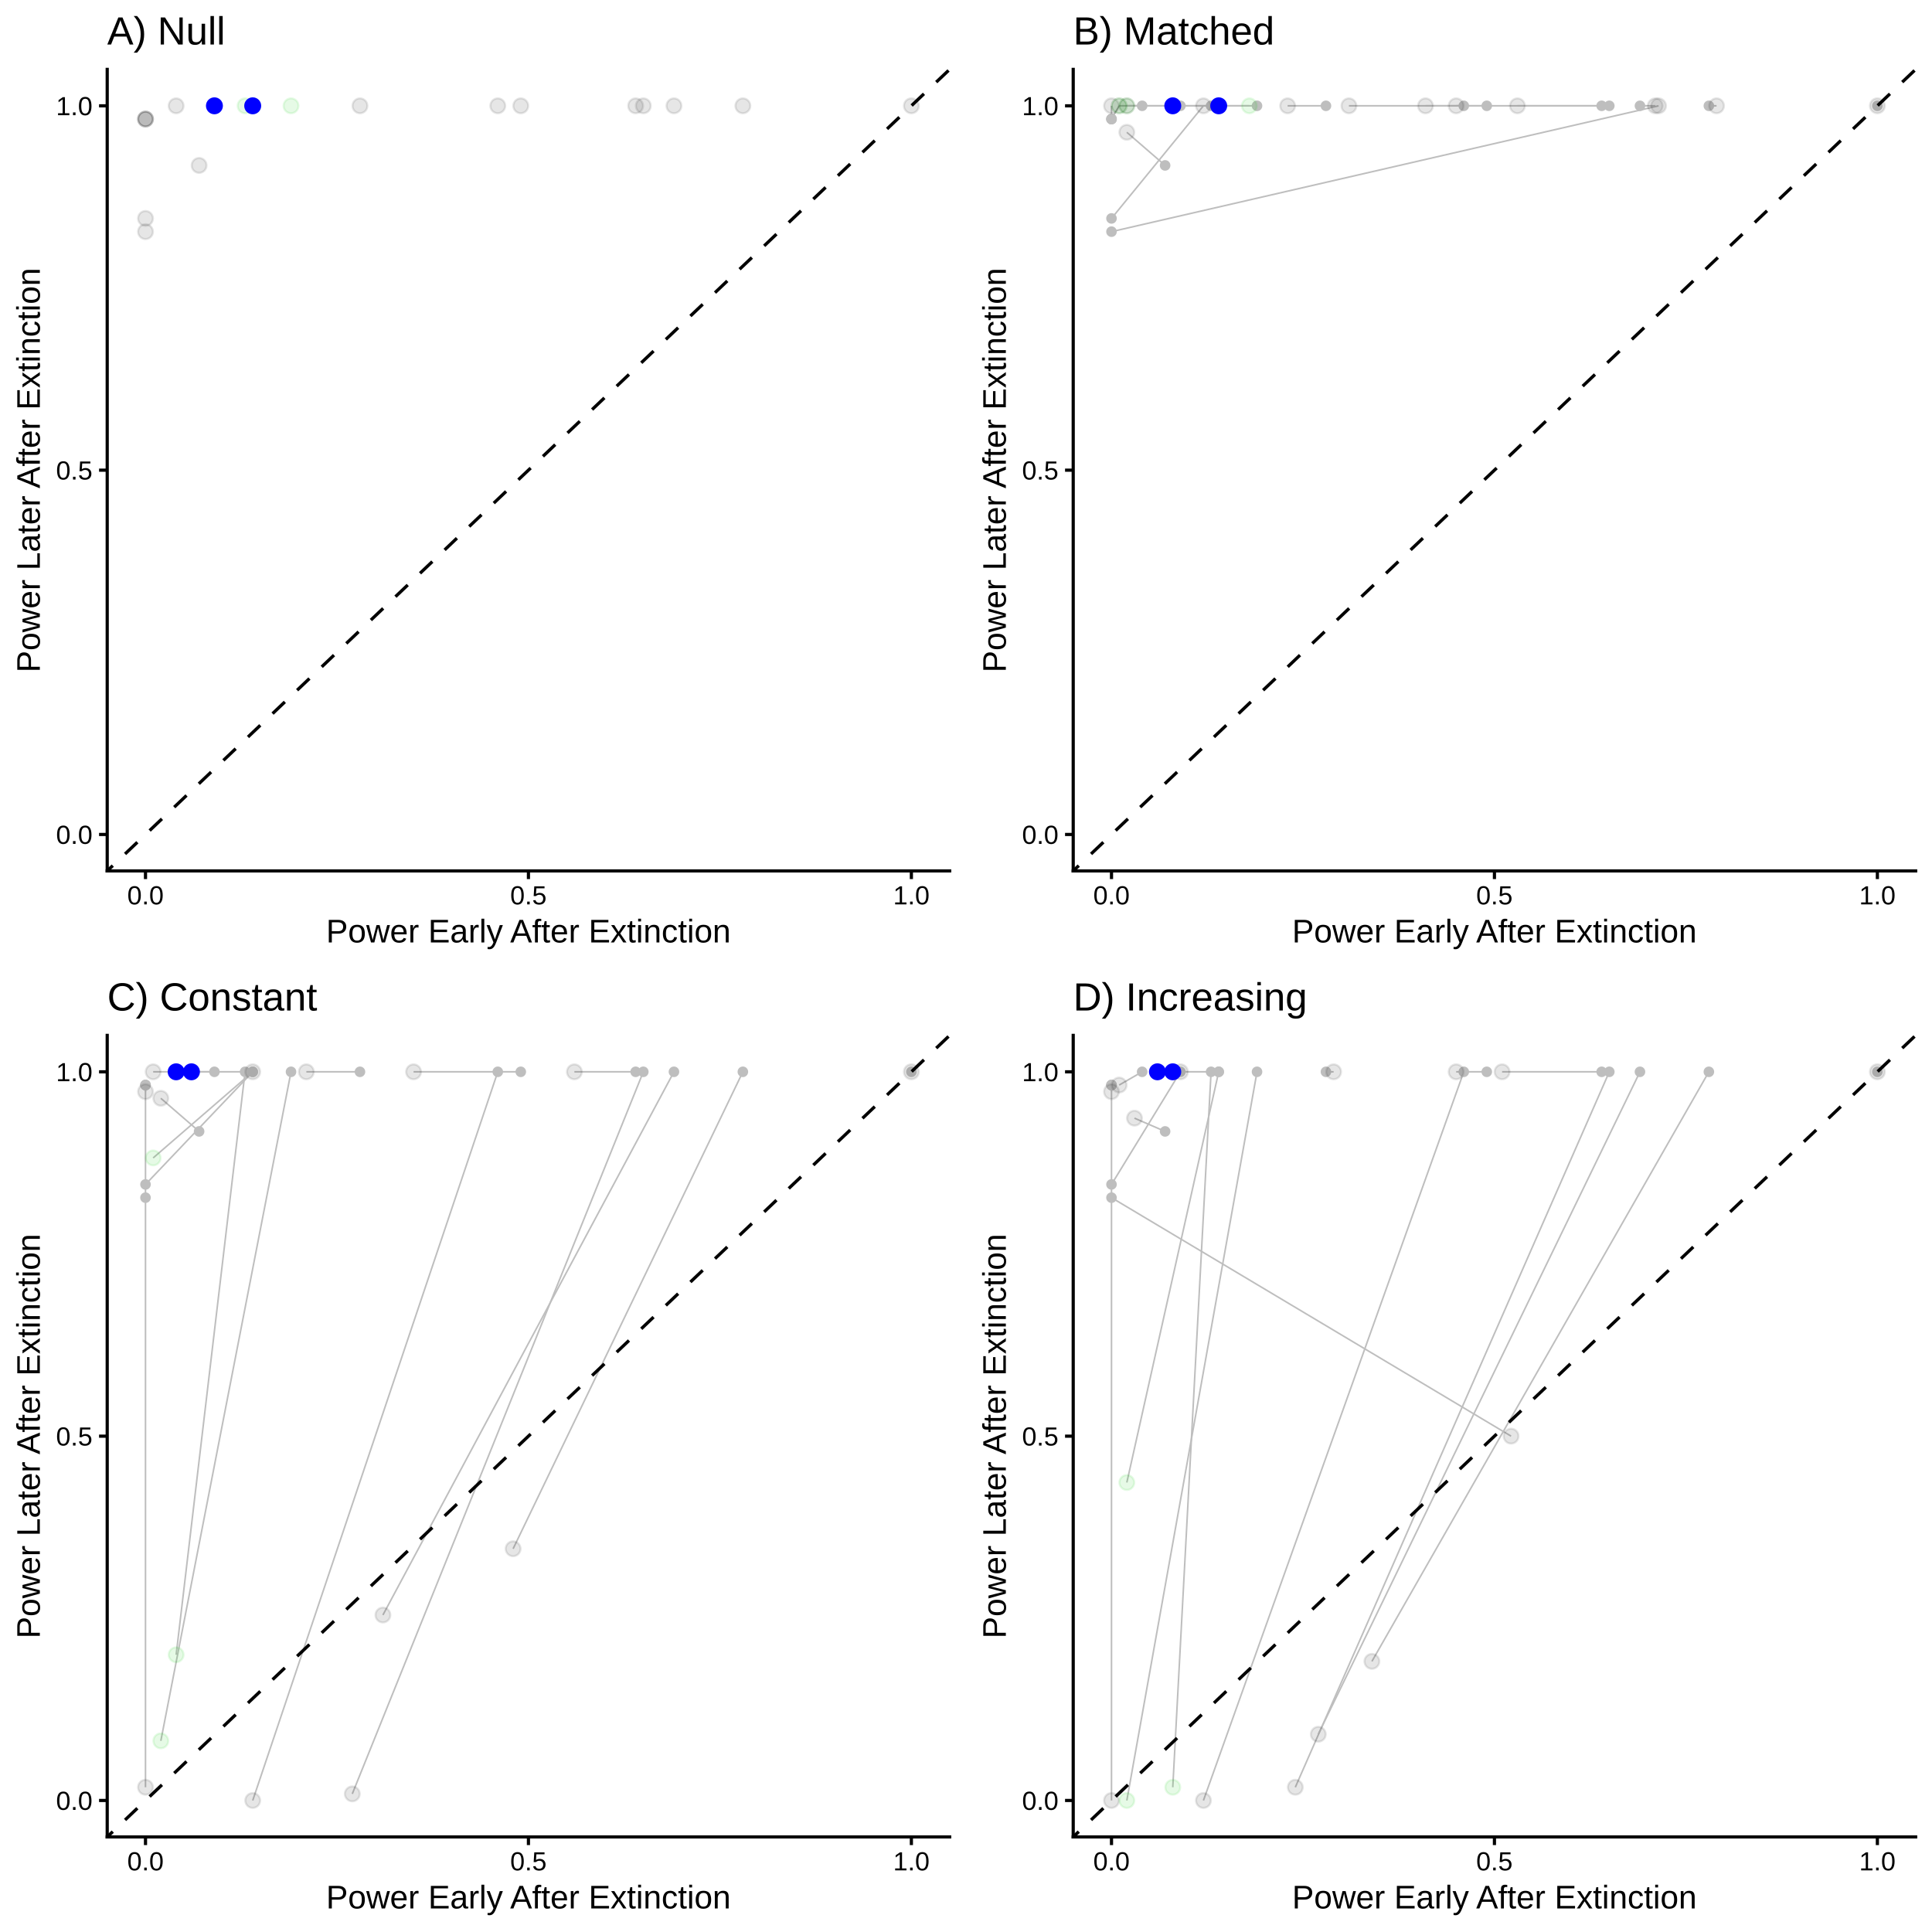
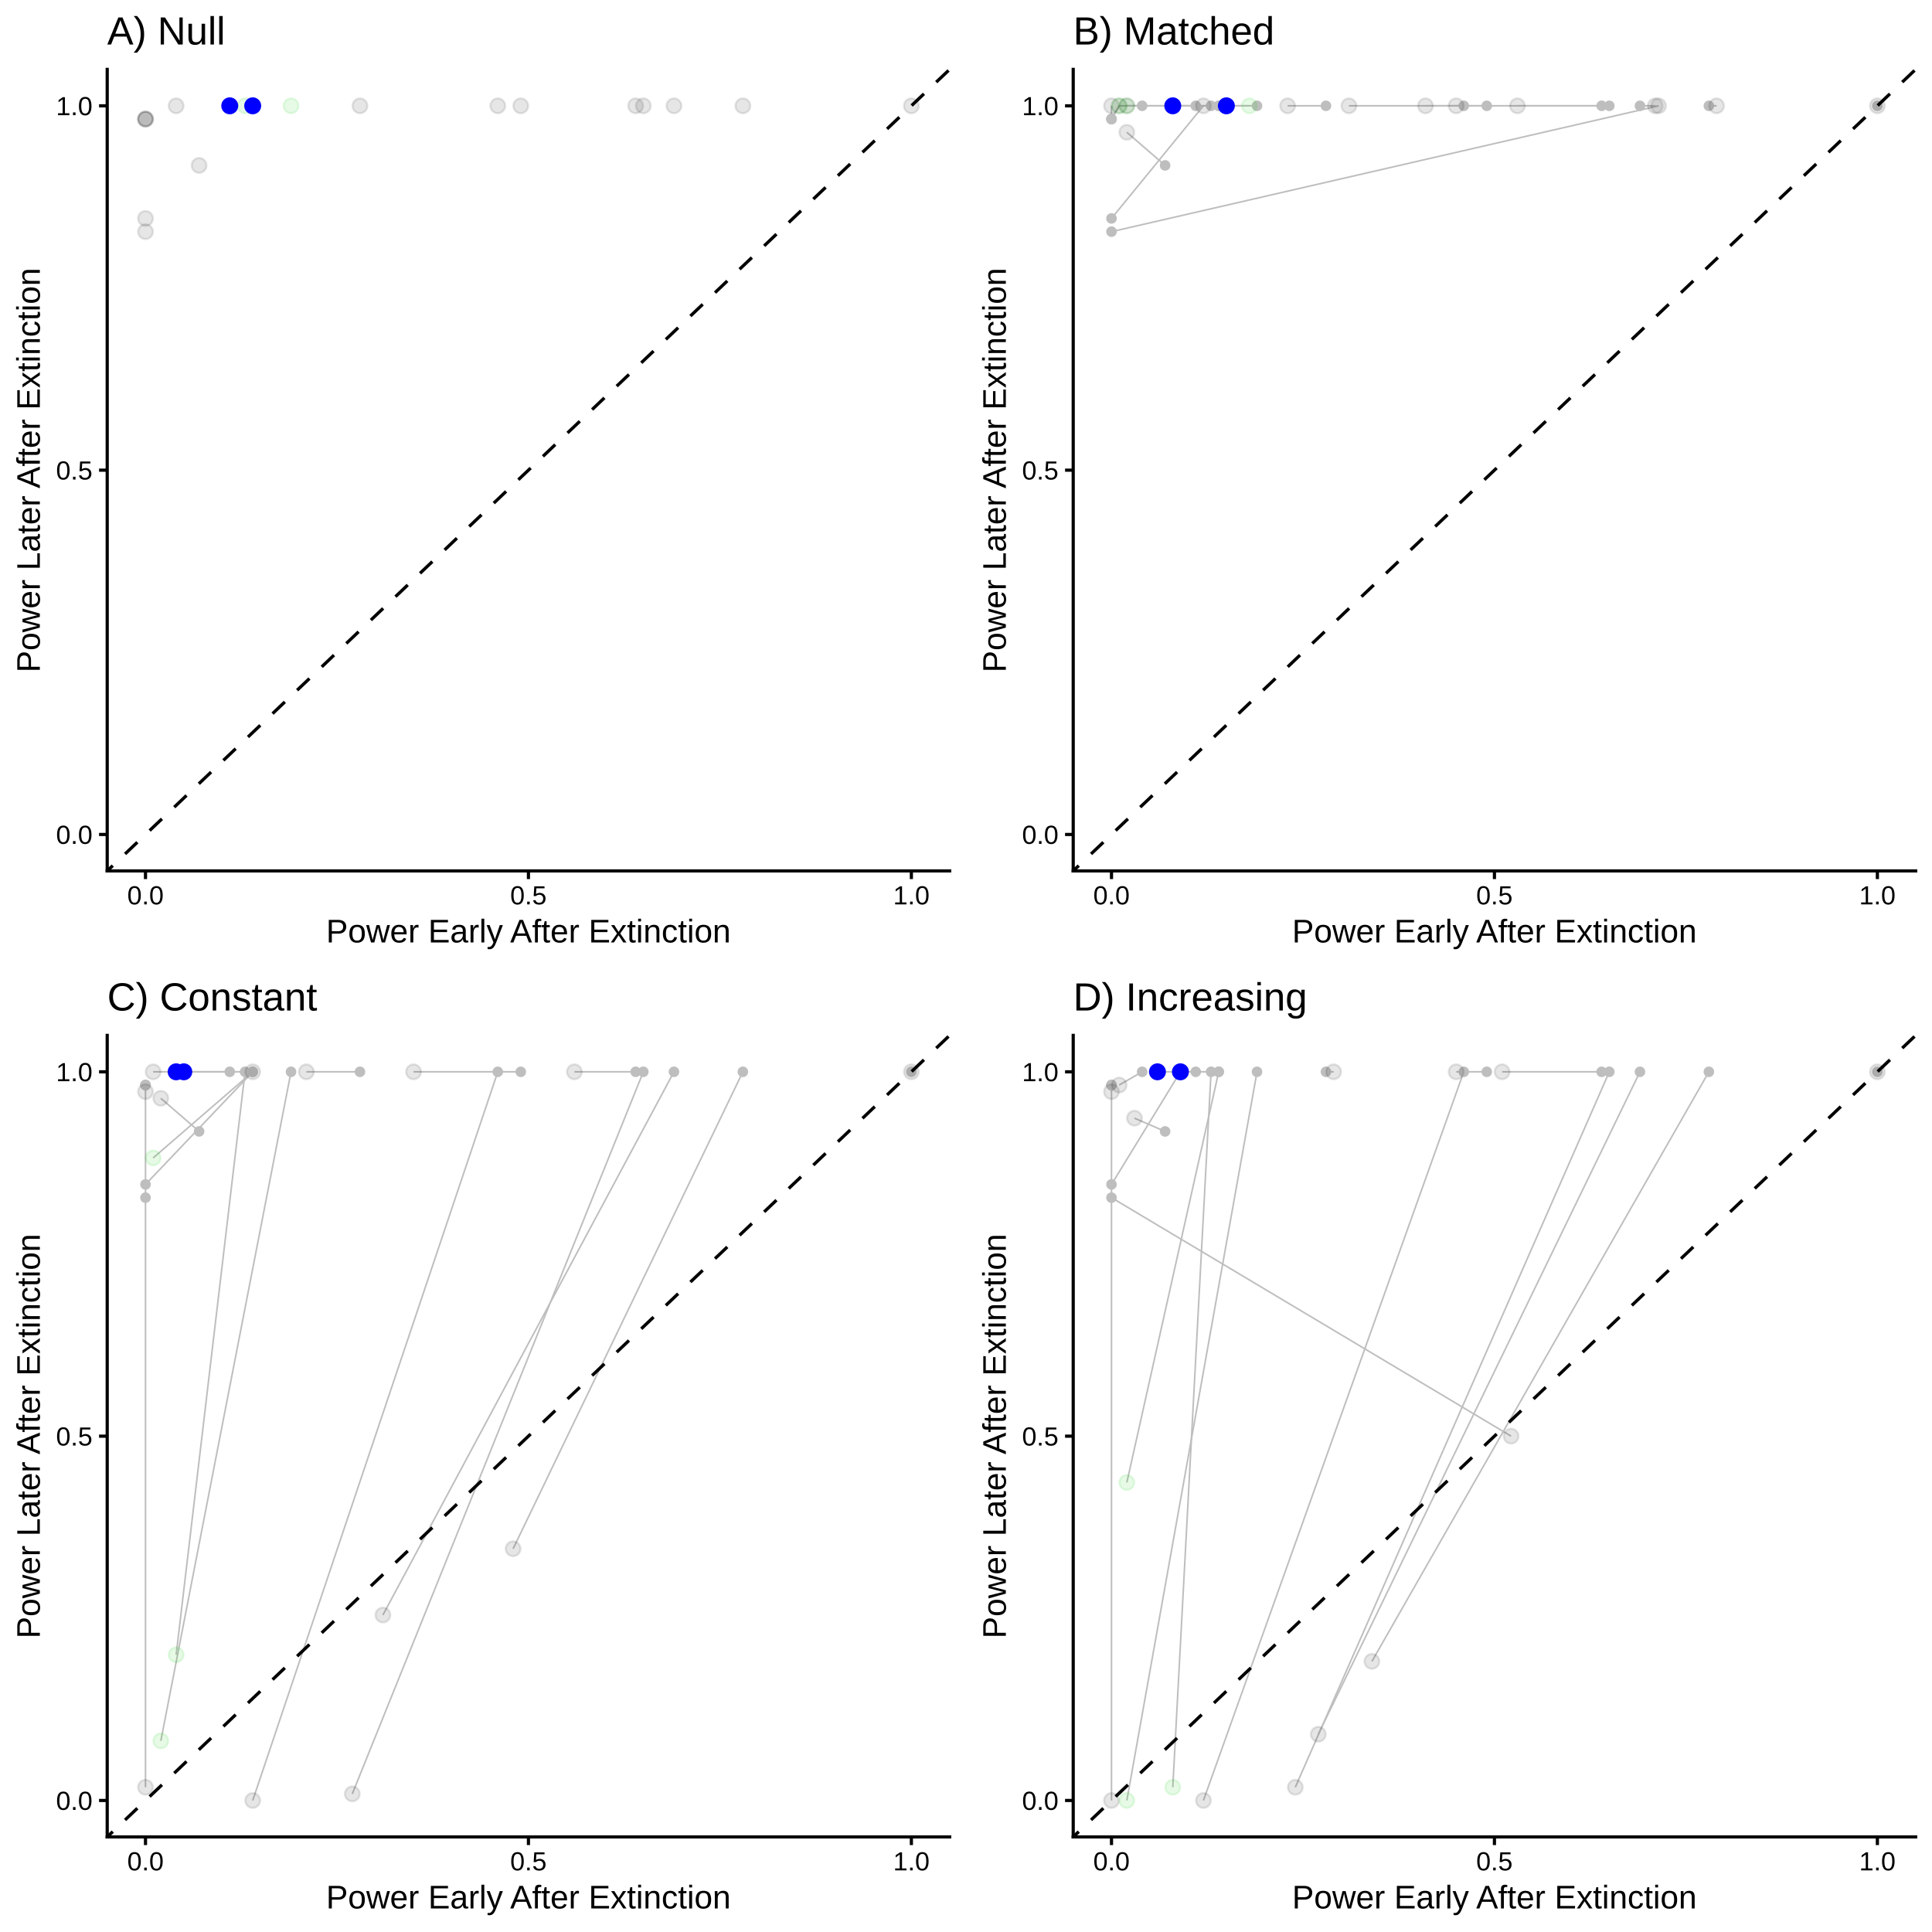
<svg xmlns="http://www.w3.org/2000/svg" width="648.00pt" height="648.00pt" viewBox="0 0 648.00 648.00">
  <g class="svglite">
    <defs>
      <style type="text/css">
    .svglite line, .svglite polyline, .svglite polygon, .svglite path, .svglite rect, .svglite circle {
      fill: none;
      stroke: #000000;
      stroke-linecap: round;
      stroke-linejoin: round;
      stroke-miterlimit: 10.00;
    }
    .svglite text {
      white-space: pre;
    }
    .svglite g.glyphgroup path {
      fill: inherit;
      stroke: none;
    }
  </style>
    </defs>
    <rect width="100%" height="100%" style="stroke: none; fill: none;" />
    <defs>
      <clipPath id="cpMC4wMHw2NDguMDB8MC4wMHw2NDguMDA=">
        <rect x="0.00" y="0.00" width="648.00" height="648.00" />
      </clipPath>
    </defs>
    <g clip-path="url(#cpMC4wMHw2NDguMDB8MC4wMHw2NDguMDA=)">
</g>
    <defs>
      <clipPath id="cpMC4wMHwzMjQuMDB8MC4wMHwzMjQuMDA=">
        <rect x="0.00" y="0.00" width="324.00" height="324.00" />
      </clipPath>
    </defs>
    <g clip-path="url(#cpMC4wMHwzMjQuMDB8MC4wMHwzMjQuMDA=)">
      <rect x="0.00" y="0" width="324.00" height="324.00" style="stroke-width: 1.07; stroke: #FFFFFF; fill: #FFFFFF;" />
    </g>
    <g clip-path="url(#cpMC4wMHw2NDguMDB8MC4wMHw2NDguMDA=)">
</g>
    <defs>
      <clipPath id="cpMzUuOTZ8MzE4LjUyfDIzLjI3fDI5Mi4xMQ==">
        <rect x="35.96" y="23.27" width="282.56" height="268.85" />
      </clipPath>
    </defs>
    <g clip-path="url(#cpMzUuOTZ8MzE4LjUyfDIzLjI3fDI5Mi4xMQ==)">
      <rect x="35.96" y="23.27" width="282.56" height="268.85" style="stroke-width: 1.07; stroke: none; fill: #FFFFFF;" />
      <circle cx="48.80" cy="39.93" r="2.49" style="stroke-width: 0.71; stroke: #000000; stroke-opacity: 0.10; fill: #000000; fill-opacity: 0.10;" />
      <circle cx="174.67" cy="35.49" r="2.49" style="stroke-width: 0.71; stroke: #000000; stroke-opacity: 0.10; fill: #000000; fill-opacity: 0.10;" />
      <circle cx="120.73" cy="35.49" r="2.49" style="stroke-width: 0.71; stroke: #000000; stroke-opacity: 0.10; fill: #000000; fill-opacity: 0.10;" />
      <circle cx="213.20" cy="35.49" r="2.49" style="stroke-width: 0.71; stroke: #000000; stroke-opacity: 0.10; fill: #000000; fill-opacity: 0.10;" />
      <circle cx="82.20" cy="35.49" r="2.49" style="stroke-width: 0.71; stroke: #00CD00; stroke-opacity: 0.10; fill: #00CD00; fill-opacity: 0.10;" />
      <circle cx="48.80" cy="77.70" r="2.49" style="stroke-width: 0.71; stroke: #000000; stroke-opacity: 0.10; fill: #000000; fill-opacity: 0.10;" />
      <circle cx="66.78" cy="55.48" r="2.49" style="stroke-width: 0.71; stroke: #000000; stroke-opacity: 0.10; fill: #000000; fill-opacity: 0.10;" />
      <circle cx="48.80" cy="39.93" r="2.49" style="stroke-width: 0.71; stroke: #000000; stroke-opacity: 0.10; fill: #000000; fill-opacity: 0.10;" />
      <circle cx="48.80" cy="39.93" r="2.49" style="stroke-width: 0.71; stroke: #000000; stroke-opacity: 0.10; fill: #000000; fill-opacity: 0.10;" />
      <circle cx="97.61" cy="35.49" r="2.49" style="stroke-width: 0.71; stroke: #00CD00; stroke-opacity: 0.10; fill: #00CD00; fill-opacity: 0.10;" />
      <circle cx="226.05" cy="35.49" r="2.49" style="stroke-width: 0.71; stroke: #000000; stroke-opacity: 0.10; fill: #000000; fill-opacity: 0.10;" />
      <circle cx="215.77" cy="35.49" r="2.49" style="stroke-width: 0.71; stroke: #000000; stroke-opacity: 0.10; fill: #000000; fill-opacity: 0.10;" />
      <circle cx="166.96" cy="35.49" r="2.49" style="stroke-width: 0.71; stroke: #000000; stroke-opacity: 0.10; fill: #000000; fill-opacity: 0.10;" />
      <circle cx="249.16" cy="35.49" r="2.49" style="stroke-width: 0.71; stroke: #000000; stroke-opacity: 0.10; fill: #000000; fill-opacity: 0.10;" />
      <circle cx="305.68" cy="35.49" r="2.49" style="stroke-width: 0.71; stroke: #000000; stroke-opacity: 0.10; fill: #000000; fill-opacity: 0.10;" />
      <circle cx="84.76" cy="35.49" r="2.49" style="stroke-width: 0.71; stroke: #00CD00; stroke-opacity: 0.10; fill: #00CD00; fill-opacity: 0.10;" />
      <circle cx="59.08" cy="35.49" r="2.49" style="stroke-width: 0.71; stroke: #000000; stroke-opacity: 0.10; fill: #000000; fill-opacity: 0.10;" />
      <circle cx="48.80" cy="73.26" r="2.49" style="stroke-width: 0.71; stroke: #000000; stroke-opacity: 0.10; fill: #000000; fill-opacity: 0.10;" />
      <circle cx="84.76" cy="35.49" r="2.49" style="stroke-width: 0.71; stroke: #0000FF; fill: #0000FF;" />
-       <circle cx="71.92" cy="35.49" r="2.49" style="stroke-width: 0.71; stroke: #0000FF; fill: #0000FF;" />
+       <circle cx="77.06" cy="35.49" r="2.49" style="stroke-width: 0.71; stroke: #0000FF; fill: #0000FF;" />
      <line x1="-246.61" y1="560.96" x2="601.08" y2="-245.58" style="stroke-width: 1.07; stroke-dasharray: 5.69,5.69; stroke-linecap: butt;" />
    </g>
    <g clip-path="url(#cpMC4wMHw2NDguMDB8MC4wMHw2NDguMDA=)">
      <polyline points="35.96,292.11 35.96,23.27 " style="stroke-width: 1.07; stroke-linecap: square;" />
      <text x="31.03" y="283.04" text-anchor="end" style="font-size: 8.80px; font-family: &quot;Arial&quot;;" textLength="12.22px" lengthAdjust="spacingAndGlyphs">0.0</text>
      <text x="31.03" y="160.84" text-anchor="end" style="font-size: 8.80px; font-family: &quot;Arial&quot;;" textLength="12.22px" lengthAdjust="spacingAndGlyphs">0.5</text>
      <text x="31.03" y="38.64" text-anchor="end" style="font-size: 8.80px; font-family: &quot;Arial&quot;;" textLength="12.22px" lengthAdjust="spacingAndGlyphs">1.0</text>
      <polyline points="33.22,279.89 35.96,279.89 " style="stroke-width: 1.07; stroke-linecap: butt;" />
      <polyline points="33.22,157.69 35.96,157.69 " style="stroke-width: 1.07; stroke-linecap: butt;" />
      <polyline points="33.22,35.49 35.96,35.49 " style="stroke-width: 1.07; stroke-linecap: butt;" />
      <polyline points="35.96,292.11 318.52,292.11 " style="stroke-width: 1.07; stroke-linecap: square;" />
      <polyline points="48.80,294.85 48.80,292.11 " style="stroke-width: 1.07; stroke-linecap: butt;" />
      <polyline points="177.24,294.85 177.24,292.11 " style="stroke-width: 1.07; stroke-linecap: butt;" />
      <polyline points="305.68,294.85 305.68,292.11 " style="stroke-width: 1.07; stroke-linecap: butt;" />
      <text x="48.80" y="303.34" text-anchor="middle" style="font-size: 8.80px; font-family: &quot;Arial&quot;;" textLength="12.22px" lengthAdjust="spacingAndGlyphs">0.0</text>
      <text x="177.24" y="303.34" text-anchor="middle" style="font-size: 8.80px; font-family: &quot;Arial&quot;;" textLength="12.22px" lengthAdjust="spacingAndGlyphs">0.5</text>
      <text x="305.68" y="303.34" text-anchor="middle" style="font-size: 8.80px; font-family: &quot;Arial&quot;;" textLength="12.22px" lengthAdjust="spacingAndGlyphs">1.0</text>
      <text x="177.24" y="316.10" text-anchor="middle" style="font-size: 11.00px; font-family: &quot;Arial&quot;;" textLength="135.80px" lengthAdjust="spacingAndGlyphs">Power Early After Extinction</text>
      <text transform="translate(13.36,157.69) rotate(-90)" text-anchor="middle" style="font-size: 11.00px; font-family: &quot;Arial&quot;;" textLength="135.83px" lengthAdjust="spacingAndGlyphs">Power Later After Extinction</text>
      <text x="35.96" y="14.93" style="font-size: 13.20px; font-family: &quot;Arial&quot;;" textLength="39.58px" lengthAdjust="spacingAndGlyphs">A) Null</text>
    </g>
    <defs>
      <clipPath id="cpMzI0LjAwfDY0OC4wMHwwLjAwfDMyNC4wMA==">
        <rect x="324.00" y="0.00" width="324.00" height="324.00" />
      </clipPath>
    </defs>
    <g clip-path="url(#cpMzI0LjAwfDY0OC4wMHwwLjAwfDMyNC4wMA==)">
      <rect x="324.00" y="0" width="324.00" height="324.00" style="stroke-width: 1.07; stroke: #FFFFFF; fill: #FFFFFF;" />
    </g>
    <g clip-path="url(#cpMC4wMHw2NDguMDB8MC4wMHw2NDguMDA=)">
</g>
    <defs>
      <clipPath id="cpMzU5Ljk2fDY0Mi41MnwyMy4yN3wyOTIuMTE=">
        <rect x="359.96" y="23.27" width="282.56" height="268.85" />
      </clipPath>
    </defs>
    <g clip-path="url(#cpMzU5Ljk2fDY0Mi41MnwyMy4yN3wyOTIuMTE=)">
      <rect x="359.96" y="23.27" width="282.56" height="268.85" style="stroke-width: 1.07; stroke: none; fill: #FFFFFF;" />
      <line x1="498.67" y1="35.49" x2="478.12" y2="35.49" style="stroke-width: 0.53; stroke: #BEBEBE; stroke-linecap: butt;" />
      <line x1="444.73" y1="35.49" x2="431.88" y2="35.49" style="stroke-width: 0.53; stroke: #BEBEBE; stroke-linecap: butt;" />
      <line x1="537.20" y1="35.49" x2="488.40" y2="35.49" style="stroke-width: 0.53; stroke: #BEBEBE; stroke-linecap: butt;" />
      <line x1="406.20" y1="35.49" x2="419.04" y2="35.49" style="stroke-width: 0.53; stroke: #BEBEBE; stroke-linecap: butt;" />
      <line x1="372.80" y1="77.70" x2="556.28" y2="35.49" style="stroke-width: 0.53; stroke: #BEBEBE; stroke-linecap: butt;" />
      <line x1="390.78" y1="55.48" x2="377.94" y2="44.37" style="stroke-width: 0.53; stroke: #BEBEBE; stroke-linecap: butt;" />
      <line x1="372.80" y1="39.93" x2="375.37" y2="35.49" style="stroke-width: 0.53; stroke: #BEBEBE; stroke-linecap: butt;" />
      <line x1="372.80" y1="39.93" x2="372.80" y2="35.49" style="stroke-width: 0.53; stroke: #BEBEBE; stroke-linecap: butt;" />
      <line x1="421.61" y1="35.49" x2="377.94" y2="35.49" style="stroke-width: 0.53; stroke: #BEBEBE; stroke-linecap: butt;" />
      <line x1="550.05" y1="35.49" x2="555.18" y2="35.49" style="stroke-width: 0.53; stroke: #BEBEBE; stroke-linecap: butt;" />
      <line x1="539.77" y1="35.49" x2="508.95" y2="35.49" style="stroke-width: 0.53; stroke: #BEBEBE; stroke-linecap: butt;" />
      <line x1="490.96" y1="35.49" x2="452.43" y2="35.49" style="stroke-width: 0.53; stroke: #BEBEBE; stroke-linecap: butt;" />
      <line x1="573.16" y1="35.49" x2="575.73" y2="35.49" style="stroke-width: 0.53; stroke: #BEBEBE; stroke-linecap: butt;" />
      <line x1="629.68" y1="35.49" x2="629.68" y2="35.49" style="stroke-width: 0.53; stroke: #BEBEBE; stroke-linecap: butt;" />
      <line x1="408.76" y1="35.49" x2="375.37" y2="35.49" style="stroke-width: 0.53; stroke: #BEBEBE; stroke-linecap: butt;" />
      <line x1="383.08" y1="35.49" x2="377.94" y2="35.49" style="stroke-width: 0.53; stroke: #BEBEBE; stroke-linecap: butt;" />
      <line x1="372.80" y1="73.26" x2="403.63" y2="35.49" style="stroke-width: 0.53; stroke: #BEBEBE; stroke-linecap: butt;" />
-       <line x1="408.76" y1="35.49" x2="408.76" y2="35.49" style="stroke-width: 0.53; stroke: #BEBEBE; stroke-linecap: butt;" />
-       <line x1="395.92" y1="35.49" x2="393.35" y2="35.49" style="stroke-width: 0.53; stroke: #BEBEBE; stroke-linecap: butt;" />
+       <line x1="408.76" y1="35.49" x2="411.33" y2="35.49" style="stroke-width: 0.53; stroke: #BEBEBE; stroke-linecap: butt;" />
+       <line x1="401.06" y1="35.49" x2="393.35" y2="35.49" style="stroke-width: 0.53; stroke: #BEBEBE; stroke-linecap: butt;" />
      <circle cx="372.80" cy="39.93" r="1.42" style="stroke-width: 0.71; stroke: #BEBEBE; fill: #BEBEBE;" />
      <circle cx="498.67" cy="35.49" r="1.42" style="stroke-width: 0.71; stroke: #BEBEBE; fill: #BEBEBE;" />
      <circle cx="444.73" cy="35.49" r="1.42" style="stroke-width: 0.71; stroke: #BEBEBE; fill: #BEBEBE;" />
      <circle cx="537.20" cy="35.49" r="1.42" style="stroke-width: 0.71; stroke: #BEBEBE; fill: #BEBEBE;" />
      <circle cx="406.20" cy="35.49" r="1.42" style="stroke-width: 0.71; stroke: #BEBEBE; fill: #BEBEBE;" />
      <circle cx="372.80" cy="77.70" r="1.42" style="stroke-width: 0.71; stroke: #BEBEBE; fill: #BEBEBE;" />
      <circle cx="390.78" cy="55.48" r="1.42" style="stroke-width: 0.71; stroke: #BEBEBE; fill: #BEBEBE;" />
      <circle cx="372.80" cy="39.93" r="1.42" style="stroke-width: 0.71; stroke: #BEBEBE; fill: #BEBEBE;" />
      <circle cx="372.80" cy="39.93" r="1.42" style="stroke-width: 0.71; stroke: #BEBEBE; fill: #BEBEBE;" />
      <circle cx="421.61" cy="35.49" r="1.42" style="stroke-width: 0.71; stroke: #BEBEBE; fill: #BEBEBE;" />
      <circle cx="550.05" cy="35.49" r="1.42" style="stroke-width: 0.71; stroke: #BEBEBE; fill: #BEBEBE;" />
      <circle cx="539.77" cy="35.49" r="1.42" style="stroke-width: 0.71; stroke: #BEBEBE; fill: #BEBEBE;" />
      <circle cx="490.96" cy="35.49" r="1.42" style="stroke-width: 0.71; stroke: #BEBEBE; fill: #BEBEBE;" />
      <circle cx="573.16" cy="35.49" r="1.42" style="stroke-width: 0.71; stroke: #BEBEBE; fill: #BEBEBE;" />
      <circle cx="629.68" cy="35.49" r="1.42" style="stroke-width: 0.71; stroke: #BEBEBE; fill: #BEBEBE;" />
      <circle cx="408.76" cy="35.49" r="1.42" style="stroke-width: 0.71; stroke: #BEBEBE; fill: #BEBEBE;" />
      <circle cx="383.08" cy="35.49" r="1.42" style="stroke-width: 0.71; stroke: #BEBEBE; fill: #BEBEBE;" />
      <circle cx="372.80" cy="73.26" r="1.42" style="stroke-width: 0.71; stroke: #BEBEBE; fill: #BEBEBE;" />
      <circle cx="408.76" cy="35.49" r="1.42" style="stroke-width: 0.71; stroke: #BEBEBE; fill: #BEBEBE;" />
-       <circle cx="395.92" cy="35.49" r="1.42" style="stroke-width: 0.71; stroke: #BEBEBE; fill: #BEBEBE;" />
+       <circle cx="401.06" cy="35.49" r="1.42" style="stroke-width: 0.71; stroke: #BEBEBE; fill: #BEBEBE;" />
      <circle cx="478.12" cy="35.49" r="2.49" style="stroke-width: 0.71; stroke: #000000; stroke-opacity: 0.10; fill: #000000; fill-opacity: 0.10;" />
      <circle cx="431.88" cy="35.49" r="2.49" style="stroke-width: 0.71; stroke: #000000; stroke-opacity: 0.10; fill: #000000; fill-opacity: 0.10;" />
      <circle cx="488.40" cy="35.49" r="2.49" style="stroke-width: 0.71; stroke: #000000; stroke-opacity: 0.10; fill: #000000; fill-opacity: 0.10;" />
      <circle cx="419.04" cy="35.49" r="2.49" style="stroke-width: 0.71; stroke: #00CD00; stroke-opacity: 0.10; fill: #00CD00; fill-opacity: 0.10;" />
      <circle cx="556.28" cy="35.49" r="2.49" style="stroke-width: 0.71; stroke: #000000; stroke-opacity: 0.10; fill: #000000; fill-opacity: 0.10;" />
      <circle cx="377.94" cy="44.37" r="2.49" style="stroke-width: 0.71; stroke: #000000; stroke-opacity: 0.10; fill: #000000; fill-opacity: 0.10;" />
      <circle cx="375.37" cy="35.49" r="2.49" style="stroke-width: 0.71; stroke: #000000; stroke-opacity: 0.10; fill: #000000; fill-opacity: 0.10;" />
      <circle cx="372.80" cy="35.49" r="2.49" style="stroke-width: 0.71; stroke: #000000; stroke-opacity: 0.10; fill: #000000; fill-opacity: 0.10;" />
      <circle cx="377.94" cy="35.49" r="2.49" style="stroke-width: 0.71; stroke: #00CD00; stroke-opacity: 0.10; fill: #00CD00; fill-opacity: 0.10;" />
      <circle cx="555.18" cy="35.49" r="2.49" style="stroke-width: 0.71; stroke: #000000; stroke-opacity: 0.10; fill: #000000; fill-opacity: 0.10;" />
      <circle cx="508.95" cy="35.49" r="2.49" style="stroke-width: 0.71; stroke: #000000; stroke-opacity: 0.10; fill: #000000; fill-opacity: 0.10;" />
      <circle cx="452.43" cy="35.49" r="2.49" style="stroke-width: 0.71; stroke: #000000; stroke-opacity: 0.10; fill: #000000; fill-opacity: 0.10;" />
      <circle cx="575.73" cy="35.49" r="2.49" style="stroke-width: 0.71; stroke: #000000; stroke-opacity: 0.10; fill: #000000; fill-opacity: 0.10;" />
      <circle cx="629.68" cy="35.49" r="2.49" style="stroke-width: 0.71; stroke: #000000; stroke-opacity: 0.10; fill: #000000; fill-opacity: 0.10;" />
      <circle cx="375.37" cy="35.49" r="2.49" style="stroke-width: 0.71; stroke: #00CD00; stroke-opacity: 0.10; fill: #00CD00; fill-opacity: 0.10;" />
      <circle cx="377.94" cy="35.49" r="2.49" style="stroke-width: 0.71; stroke: #000000; stroke-opacity: 0.10; fill: #000000; fill-opacity: 0.10;" />
      <circle cx="403.63" cy="35.49" r="2.49" style="stroke-width: 0.71; stroke: #000000; stroke-opacity: 0.10; fill: #000000; fill-opacity: 0.10;" />
-       <circle cx="408.76" cy="35.49" r="2.49" style="stroke-width: 0.71; stroke: #0000FF; fill: #0000FF;" />
+       <circle cx="411.33" cy="35.49" r="2.49" style="stroke-width: 0.71; stroke: #0000FF; fill: #0000FF;" />
      <circle cx="393.35" cy="35.49" r="2.49" style="stroke-width: 0.71; stroke: #0000FF; fill: #0000FF;" />
      <line x1="77.39" y1="560.96" x2="925.08" y2="-245.58" style="stroke-width: 1.07; stroke-dasharray: 5.69,5.69; stroke-linecap: butt;" />
    </g>
    <g clip-path="url(#cpMC4wMHw2NDguMDB8MC4wMHw2NDguMDA=)">
      <polyline points="359.96,292.11 359.96,23.27 " style="stroke-width: 1.07; stroke-linecap: square;" />
      <text x="355.03" y="283.04" text-anchor="end" style="font-size: 8.80px; font-family: &quot;Arial&quot;;" textLength="12.22px" lengthAdjust="spacingAndGlyphs">0.0</text>
      <text x="355.03" y="160.84" text-anchor="end" style="font-size: 8.80px; font-family: &quot;Arial&quot;;" textLength="12.22px" lengthAdjust="spacingAndGlyphs">0.5</text>
      <text x="355.03" y="38.64" text-anchor="end" style="font-size: 8.80px; font-family: &quot;Arial&quot;;" textLength="12.22px" lengthAdjust="spacingAndGlyphs">1.0</text>
      <polyline points="357.22,279.89 359.96,279.89 " style="stroke-width: 1.07; stroke-linecap: butt;" />
      <polyline points="357.22,157.69 359.96,157.69 " style="stroke-width: 1.07; stroke-linecap: butt;" />
      <polyline points="357.22,35.49 359.96,35.49 " style="stroke-width: 1.07; stroke-linecap: butt;" />
      <polyline points="359.96,292.11 642.52,292.11 " style="stroke-width: 1.07; stroke-linecap: square;" />
      <polyline points="372.80,294.85 372.80,292.11 " style="stroke-width: 1.07; stroke-linecap: butt;" />
      <polyline points="501.24,294.85 501.24,292.11 " style="stroke-width: 1.07; stroke-linecap: butt;" />
      <polyline points="629.68,294.85 629.68,292.11 " style="stroke-width: 1.07; stroke-linecap: butt;" />
      <text x="372.80" y="303.34" text-anchor="middle" style="font-size: 8.80px; font-family: &quot;Arial&quot;;" textLength="12.22px" lengthAdjust="spacingAndGlyphs">0.0</text>
      <text x="501.24" y="303.34" text-anchor="middle" style="font-size: 8.80px; font-family: &quot;Arial&quot;;" textLength="12.22px" lengthAdjust="spacingAndGlyphs">0.5</text>
      <text x="629.68" y="303.34" text-anchor="middle" style="font-size: 8.80px; font-family: &quot;Arial&quot;;" textLength="12.22px" lengthAdjust="spacingAndGlyphs">1.0</text>
      <text x="501.24" y="316.10" text-anchor="middle" style="font-size: 11.00px; font-family: &quot;Arial&quot;;" textLength="135.80px" lengthAdjust="spacingAndGlyphs">Power Early After Extinction</text>
      <text transform="translate(337.36,157.69) rotate(-90)" text-anchor="middle" style="font-size: 11.00px; font-family: &quot;Arial&quot;;" textLength="135.83px" lengthAdjust="spacingAndGlyphs">Power Later After Extinction</text>
      <text x="359.96" y="14.93" style="font-size: 13.20px; font-family: &quot;Arial&quot;;" textLength="67.39px" lengthAdjust="spacingAndGlyphs">B) Matched</text>
    </g>
    <defs>
      <clipPath id="cpMC4wMHwzMjQuMDB8MzI0LjAwfDY0OC4wMA==">
        <rect x="0.00" y="324.00" width="324.00" height="324.00" />
      </clipPath>
    </defs>
    <g clip-path="url(#cpMC4wMHwzMjQuMDB8MzI0LjAwfDY0OC4wMA==)">
      <rect x="0.00" y="324.00" width="324.00" height="324.00" style="stroke-width: 1.07; stroke: #FFFFFF; fill: #FFFFFF;" />
    </g>
    <g clip-path="url(#cpMC4wMHw2NDguMDB8MC4wMHw2NDguMDA=)">
</g>
    <defs>
      <clipPath id="cpMzUuOTZ8MzE4LjUyfDM0Ny4yN3w2MTYuMTE=">
        <rect x="35.96" y="347.27" width="282.56" height="268.85" />
      </clipPath>
    </defs>
    <g clip-path="url(#cpMzUuOTZ8MzE4LjUyfDM0Ny4yN3w2MTYuMTE=)">
      <rect x="35.96" y="347.27" width="282.56" height="268.85" style="stroke-width: 1.07; stroke: none; fill: #FFFFFF;" />
      <line x1="174.67" y1="359.49" x2="138.71" y2="359.49" style="stroke-width: 0.53; stroke: #BEBEBE; stroke-linecap: butt;" />
      <line x1="120.73" y1="359.49" x2="102.75" y2="359.49" style="stroke-width: 0.53; stroke: #BEBEBE; stroke-linecap: butt;" />
      <line x1="213.20" y1="359.49" x2="192.65" y2="359.49" style="stroke-width: 0.53; stroke: #BEBEBE; stroke-linecap: butt;" />
      <line x1="82.20" y1="359.49" x2="59.08" y2="555.01" style="stroke-width: 0.53; stroke: #BEBEBE; stroke-linecap: butt;" />
      <line x1="66.78" y1="379.48" x2="53.94" y2="368.37" style="stroke-width: 0.53; stroke: #BEBEBE; stroke-linecap: butt;" />
      <line x1="48.80" y1="363.93" x2="48.80" y2="599.45" style="stroke-width: 0.53; stroke: #BEBEBE; stroke-linecap: butt;" />
      <line x1="48.80" y1="363.93" x2="48.80" y2="366.15" style="stroke-width: 0.53; stroke: #BEBEBE; stroke-linecap: butt;" />
      <line x1="97.61" y1="359.49" x2="53.94" y2="583.89" style="stroke-width: 0.53; stroke: #BEBEBE; stroke-linecap: butt;" />
      <line x1="226.05" y1="359.49" x2="128.43" y2="541.68" style="stroke-width: 0.53; stroke: #BEBEBE; stroke-linecap: butt;" />
      <line x1="215.77" y1="359.49" x2="118.16" y2="601.67" style="stroke-width: 0.53; stroke: #BEBEBE; stroke-linecap: butt;" />
      <line x1="166.96" y1="359.49" x2="84.76" y2="603.89" style="stroke-width: 0.53; stroke: #BEBEBE; stroke-linecap: butt;" />
      <line x1="249.16" y1="359.49" x2="172.10" y2="519.46" style="stroke-width: 0.53; stroke: #BEBEBE; stroke-linecap: butt;" />
      <line x1="305.68" y1="359.49" x2="305.68" y2="359.49" style="stroke-width: 0.53; stroke: #BEBEBE; stroke-linecap: butt;" />
      <line x1="84.76" y1="359.49" x2="51.37" y2="388.37" style="stroke-width: 0.53; stroke: #BEBEBE; stroke-linecap: butt;" />
      <line x1="59.08" y1="359.49" x2="51.37" y2="359.49" style="stroke-width: 0.53; stroke: #BEBEBE; stroke-linecap: butt;" />
      <line x1="48.80" y1="397.26" x2="84.76" y2="359.49" style="stroke-width: 0.53; stroke: #BEBEBE; stroke-linecap: butt;" />
-       <line x1="84.76" y1="359.49" x2="64.21" y2="359.49" style="stroke-width: 0.53; stroke: #BEBEBE; stroke-linecap: butt;" />
-       <line x1="71.92" y1="359.49" x2="59.08" y2="359.49" style="stroke-width: 0.53; stroke: #BEBEBE; stroke-linecap: butt;" />
+       <line x1="84.76" y1="359.49" x2="61.65" y2="359.49" style="stroke-width: 0.53; stroke: #BEBEBE; stroke-linecap: butt;" />
+       <line x1="77.06" y1="359.49" x2="59.08" y2="359.49" style="stroke-width: 0.53; stroke: #BEBEBE; stroke-linecap: butt;" />
      <circle cx="48.80" cy="363.93" r="1.42" style="stroke-width: 0.71; stroke: #BEBEBE; fill: #BEBEBE;" />
      <circle cx="174.67" cy="359.49" r="1.42" style="stroke-width: 0.71; stroke: #BEBEBE; fill: #BEBEBE;" />
      <circle cx="120.73" cy="359.49" r="1.42" style="stroke-width: 0.71; stroke: #BEBEBE; fill: #BEBEBE;" />
      <circle cx="213.20" cy="359.49" r="1.42" style="stroke-width: 0.71; stroke: #BEBEBE; fill: #BEBEBE;" />
      <circle cx="82.20" cy="359.49" r="1.42" style="stroke-width: 0.71; stroke: #BEBEBE; fill: #BEBEBE;" />
      <circle cx="48.80" cy="401.70" r="1.42" style="stroke-width: 0.71; stroke: #BEBEBE; fill: #BEBEBE;" />
      <circle cx="66.78" cy="379.48" r="1.42" style="stroke-width: 0.71; stroke: #BEBEBE; fill: #BEBEBE;" />
      <circle cx="48.80" cy="363.93" r="1.42" style="stroke-width: 0.71; stroke: #BEBEBE; fill: #BEBEBE;" />
      <circle cx="48.80" cy="363.93" r="1.42" style="stroke-width: 0.71; stroke: #BEBEBE; fill: #BEBEBE;" />
      <circle cx="97.61" cy="359.49" r="1.42" style="stroke-width: 0.71; stroke: #BEBEBE; fill: #BEBEBE;" />
      <circle cx="226.05" cy="359.49" r="1.42" style="stroke-width: 0.71; stroke: #BEBEBE; fill: #BEBEBE;" />
      <circle cx="215.77" cy="359.49" r="1.42" style="stroke-width: 0.71; stroke: #BEBEBE; fill: #BEBEBE;" />
      <circle cx="166.96" cy="359.49" r="1.42" style="stroke-width: 0.71; stroke: #BEBEBE; fill: #BEBEBE;" />
      <circle cx="249.16" cy="359.49" r="1.42" style="stroke-width: 0.71; stroke: #BEBEBE; fill: #BEBEBE;" />
      <circle cx="305.68" cy="359.49" r="1.42" style="stroke-width: 0.71; stroke: #BEBEBE; fill: #BEBEBE;" />
      <circle cx="84.76" cy="359.49" r="1.42" style="stroke-width: 0.71; stroke: #BEBEBE; fill: #BEBEBE;" />
      <circle cx="59.08" cy="359.49" r="1.42" style="stroke-width: 0.71; stroke: #BEBEBE; fill: #BEBEBE;" />
      <circle cx="48.80" cy="397.26" r="1.42" style="stroke-width: 0.71; stroke: #BEBEBE; fill: #BEBEBE;" />
      <circle cx="84.76" cy="359.49" r="1.42" style="stroke-width: 0.71; stroke: #BEBEBE; fill: #BEBEBE;" />
-       <circle cx="71.92" cy="359.49" r="1.42" style="stroke-width: 0.71; stroke: #BEBEBE; fill: #BEBEBE;" />
+       <circle cx="77.06" cy="359.49" r="1.42" style="stroke-width: 0.71; stroke: #BEBEBE; fill: #BEBEBE;" />
      <circle cx="138.71" cy="359.49" r="2.49" style="stroke-width: 0.71; stroke: #000000; stroke-opacity: 0.10; fill: #000000; fill-opacity: 0.10;" />
      <circle cx="102.75" cy="359.49" r="2.49" style="stroke-width: 0.71; stroke: #000000; stroke-opacity: 0.10; fill: #000000; fill-opacity: 0.10;" />
      <circle cx="192.65" cy="359.49" r="2.49" style="stroke-width: 0.71; stroke: #000000; stroke-opacity: 0.10; fill: #000000; fill-opacity: 0.10;" />
      <circle cx="59.08" cy="555.01" r="2.49" style="stroke-width: 0.71; stroke: #00CD00; stroke-opacity: 0.10; fill: #00CD00; fill-opacity: 0.10;" />
      <circle cx="53.94" cy="368.37" r="2.49" style="stroke-width: 0.71; stroke: #000000; stroke-opacity: 0.10; fill: #000000; fill-opacity: 0.10;" />
      <circle cx="48.80" cy="599.45" r="2.49" style="stroke-width: 0.71; stroke: #000000; stroke-opacity: 0.10; fill: #000000; fill-opacity: 0.10;" />
      <circle cx="48.80" cy="366.15" r="2.49" style="stroke-width: 0.71; stroke: #000000; stroke-opacity: 0.10; fill: #000000; fill-opacity: 0.10;" />
      <circle cx="53.94" cy="583.89" r="2.49" style="stroke-width: 0.71; stroke: #00CD00; stroke-opacity: 0.10; fill: #00CD00; fill-opacity: 0.10;" />
      <circle cx="128.43" cy="541.68" r="2.49" style="stroke-width: 0.71; stroke: #000000; stroke-opacity: 0.10; fill: #000000; fill-opacity: 0.10;" />
      <circle cx="118.16" cy="601.67" r="2.49" style="stroke-width: 0.71; stroke: #000000; stroke-opacity: 0.10; fill: #000000; fill-opacity: 0.10;" />
      <circle cx="84.76" cy="603.89" r="2.49" style="stroke-width: 0.71; stroke: #000000; stroke-opacity: 0.10; fill: #000000; fill-opacity: 0.10;" />
      <circle cx="172.10" cy="519.46" r="2.49" style="stroke-width: 0.71; stroke: #000000; stroke-opacity: 0.10; fill: #000000; fill-opacity: 0.10;" />
      <circle cx="305.68" cy="359.49" r="2.49" style="stroke-width: 0.71; stroke: #000000; stroke-opacity: 0.10; fill: #000000; fill-opacity: 0.10;" />
      <circle cx="51.37" cy="388.37" r="2.49" style="stroke-width: 0.71; stroke: #00CD00; stroke-opacity: 0.10; fill: #00CD00; fill-opacity: 0.10;" />
      <circle cx="51.37" cy="359.49" r="2.49" style="stroke-width: 0.71; stroke: #000000; stroke-opacity: 0.10; fill: #000000; fill-opacity: 0.10;" />
      <circle cx="84.76" cy="359.49" r="2.49" style="stroke-width: 0.71; stroke: #000000; stroke-opacity: 0.10; fill: #000000; fill-opacity: 0.10;" />
-       <circle cx="64.21" cy="359.49" r="2.49" style="stroke-width: 0.71; stroke: #0000FF; fill: #0000FF;" />
+       <circle cx="61.65" cy="359.49" r="2.49" style="stroke-width: 0.71; stroke: #0000FF; fill: #0000FF;" />
      <circle cx="59.08" cy="359.49" r="2.49" style="stroke-width: 0.71; stroke: #0000FF; fill: #0000FF;" />
      <line x1="-246.61" y1="884.96" x2="601.08" y2="78.42" style="stroke-width: 1.07; stroke-dasharray: 5.69,5.69; stroke-linecap: butt;" />
    </g>
    <g clip-path="url(#cpMC4wMHw2NDguMDB8MC4wMHw2NDguMDA=)">
      <polyline points="35.96,616.11 35.96,347.27 " style="stroke-width: 1.07; stroke-linecap: square;" />
      <text x="31.03" y="607.04" text-anchor="end" style="font-size: 8.80px; font-family: &quot;Arial&quot;;" textLength="12.22px" lengthAdjust="spacingAndGlyphs">0.0</text>
      <text x="31.03" y="484.84" text-anchor="end" style="font-size: 8.80px; font-family: &quot;Arial&quot;;" textLength="12.22px" lengthAdjust="spacingAndGlyphs">0.5</text>
      <text x="31.03" y="362.64" text-anchor="end" style="font-size: 8.80px; font-family: &quot;Arial&quot;;" textLength="12.22px" lengthAdjust="spacingAndGlyphs">1.0</text>
      <polyline points="33.22,603.89 35.96,603.89 " style="stroke-width: 1.07; stroke-linecap: butt;" />
      <polyline points="33.22,481.69 35.96,481.69 " style="stroke-width: 1.07; stroke-linecap: butt;" />
      <polyline points="33.22,359.49 35.96,359.49 " style="stroke-width: 1.07; stroke-linecap: butt;" />
      <polyline points="35.96,616.11 318.52,616.11 " style="stroke-width: 1.07; stroke-linecap: square;" />
      <polyline points="48.80,618.85 48.80,616.11 " style="stroke-width: 1.07; stroke-linecap: butt;" />
      <polyline points="177.24,618.85 177.24,616.11 " style="stroke-width: 1.07; stroke-linecap: butt;" />
      <polyline points="305.68,618.85 305.68,616.11 " style="stroke-width: 1.07; stroke-linecap: butt;" />
      <text x="48.80" y="627.34" text-anchor="middle" style="font-size: 8.80px; font-family: &quot;Arial&quot;;" textLength="12.22px" lengthAdjust="spacingAndGlyphs">0.0</text>
      <text x="177.24" y="627.34" text-anchor="middle" style="font-size: 8.80px; font-family: &quot;Arial&quot;;" textLength="12.22px" lengthAdjust="spacingAndGlyphs">0.5</text>
      <text x="305.68" y="627.34" text-anchor="middle" style="font-size: 8.80px; font-family: &quot;Arial&quot;;" textLength="12.22px" lengthAdjust="spacingAndGlyphs">1.0</text>
      <text x="177.24" y="640.10" text-anchor="middle" style="font-size: 11.00px; font-family: &quot;Arial&quot;;" textLength="135.80px" lengthAdjust="spacingAndGlyphs">Power Early After Extinction</text>
      <text transform="translate(13.36,481.69) rotate(-90)" text-anchor="middle" style="font-size: 11.00px; font-family: &quot;Arial&quot;;" textLength="135.83px" lengthAdjust="spacingAndGlyphs">Power Later After Extinction</text>
      <text x="35.96" y="338.93" style="font-size: 13.20px; font-family: &quot;Arial&quot;;" textLength="70.33px" lengthAdjust="spacingAndGlyphs">C) Constant</text>
    </g>
    <defs>
      <clipPath id="cpMzI0LjAwfDY0OC4wMHwzMjQuMDB8NjQ4LjAw">
        <rect x="324.00" y="324.00" width="324.00" height="324.00" />
      </clipPath>
    </defs>
    <g clip-path="url(#cpMzI0LjAwfDY0OC4wMHwzMjQuMDB8NjQ4LjAw)">
      <rect x="324.00" y="324.00" width="324.00" height="324.00" style="stroke-width: 1.07; stroke: #FFFFFF; fill: #FFFFFF;" />
    </g>
    <g clip-path="url(#cpMC4wMHw2NDguMDB8MC4wMHw2NDguMDA=)">
</g>
    <defs>
      <clipPath id="cpMzU5Ljk2fDY0Mi41MnwzNDcuMjd8NjE2LjEx">
        <rect x="359.96" y="347.27" width="282.56" height="268.85" />
      </clipPath>
    </defs>
    <g clip-path="url(#cpMzU5Ljk2fDY0Mi41MnwzNDcuMjd8NjE2LjEx)">
      <rect x="359.96" y="347.27" width="282.56" height="268.85" style="stroke-width: 1.07; stroke: none; fill: #FFFFFF;" />
      <line x1="498.67" y1="359.49" x2="488.40" y2="359.49" style="stroke-width: 0.53; stroke: #BEBEBE; stroke-linecap: butt;" />
      <line x1="444.73" y1="359.49" x2="447.30" y2="359.49" style="stroke-width: 0.53; stroke: #BEBEBE; stroke-linecap: butt;" />
      <line x1="537.20" y1="359.49" x2="503.81" y2="359.49" style="stroke-width: 0.53; stroke: #BEBEBE; stroke-linecap: butt;" />
      <line x1="406.20" y1="359.49" x2="393.35" y2="599.45" style="stroke-width: 0.53; stroke: #BEBEBE; stroke-linecap: butt;" />
      <line x1="372.80" y1="401.70" x2="506.82" y2="481.69" style="stroke-width: 0.53; stroke: #BEBEBE; stroke-linecap: butt;" />
      <line x1="390.78" y1="379.48" x2="380.51" y2="375.04" style="stroke-width: 0.53; stroke: #BEBEBE; stroke-linecap: butt;" />
      <line x1="372.80" y1="363.93" x2="372.80" y2="603.89" style="stroke-width: 0.53; stroke: #BEBEBE; stroke-linecap: butt;" />
      <line x1="372.80" y1="363.93" x2="372.80" y2="366.15" style="stroke-width: 0.53; stroke: #BEBEBE; stroke-linecap: butt;" />
      <line x1="421.61" y1="359.49" x2="377.94" y2="603.89" style="stroke-width: 0.53; stroke: #BEBEBE; stroke-linecap: butt;" />
      <line x1="550.05" y1="359.49" x2="442.16" y2="581.67" style="stroke-width: 0.53; stroke: #BEBEBE; stroke-linecap: butt;" />
      <line x1="539.77" y1="359.49" x2="434.45" y2="599.45" style="stroke-width: 0.53; stroke: #BEBEBE; stroke-linecap: butt;" />
      <line x1="490.96" y1="359.49" x2="403.63" y2="603.89" style="stroke-width: 0.53; stroke: #BEBEBE; stroke-linecap: butt;" />
      <line x1="573.16" y1="359.49" x2="460.14" y2="557.23" style="stroke-width: 0.53; stroke: #BEBEBE; stroke-linecap: butt;" />
      <line x1="629.68" y1="359.49" x2="629.68" y2="359.49" style="stroke-width: 0.53; stroke: #BEBEBE; stroke-linecap: butt;" />
      <line x1="408.76" y1="359.49" x2="377.94" y2="497.24" style="stroke-width: 0.53; stroke: #BEBEBE; stroke-linecap: butt;" />
      <line x1="383.08" y1="359.49" x2="375.37" y2="363.93" style="stroke-width: 0.53; stroke: #BEBEBE; stroke-linecap: butt;" />
      <line x1="372.80" y1="397.26" x2="395.92" y2="359.49" style="stroke-width: 0.53; stroke: #BEBEBE; stroke-linecap: butt;" />
-       <line x1="408.76" y1="359.49" x2="393.35" y2="359.49" style="stroke-width: 0.53; stroke: #BEBEBE; stroke-linecap: butt;" />
-       <line x1="395.92" y1="359.49" x2="388.21" y2="359.49" style="stroke-width: 0.53; stroke: #BEBEBE; stroke-linecap: butt;" />
+       <line x1="408.76" y1="359.49" x2="395.92" y2="359.49" style="stroke-width: 0.53; stroke: #BEBEBE; stroke-linecap: butt;" />
+       <line x1="401.06" y1="359.49" x2="388.21" y2="359.49" style="stroke-width: 0.53; stroke: #BEBEBE; stroke-linecap: butt;" />
      <circle cx="372.80" cy="363.93" r="1.42" style="stroke-width: 0.71; stroke: #BEBEBE; fill: #BEBEBE;" />
      <circle cx="498.67" cy="359.49" r="1.42" style="stroke-width: 0.71; stroke: #BEBEBE; fill: #BEBEBE;" />
      <circle cx="444.73" cy="359.49" r="1.42" style="stroke-width: 0.71; stroke: #BEBEBE; fill: #BEBEBE;" />
      <circle cx="537.20" cy="359.49" r="1.42" style="stroke-width: 0.71; stroke: #BEBEBE; fill: #BEBEBE;" />
      <circle cx="406.20" cy="359.49" r="1.42" style="stroke-width: 0.71; stroke: #BEBEBE; fill: #BEBEBE;" />
      <circle cx="372.80" cy="401.70" r="1.42" style="stroke-width: 0.71; stroke: #BEBEBE; fill: #BEBEBE;" />
      <circle cx="390.78" cy="379.48" r="1.42" style="stroke-width: 0.71; stroke: #BEBEBE; fill: #BEBEBE;" />
      <circle cx="372.80" cy="363.93" r="1.42" style="stroke-width: 0.71; stroke: #BEBEBE; fill: #BEBEBE;" />
      <circle cx="372.80" cy="363.93" r="1.42" style="stroke-width: 0.71; stroke: #BEBEBE; fill: #BEBEBE;" />
      <circle cx="421.61" cy="359.49" r="1.42" style="stroke-width: 0.71; stroke: #BEBEBE; fill: #BEBEBE;" />
      <circle cx="550.05" cy="359.49" r="1.42" style="stroke-width: 0.71; stroke: #BEBEBE; fill: #BEBEBE;" />
      <circle cx="539.77" cy="359.49" r="1.42" style="stroke-width: 0.71; stroke: #BEBEBE; fill: #BEBEBE;" />
      <circle cx="490.96" cy="359.49" r="1.42" style="stroke-width: 0.71; stroke: #BEBEBE; fill: #BEBEBE;" />
      <circle cx="573.16" cy="359.49" r="1.42" style="stroke-width: 0.71; stroke: #BEBEBE; fill: #BEBEBE;" />
      <circle cx="629.68" cy="359.49" r="1.42" style="stroke-width: 0.71; stroke: #BEBEBE; fill: #BEBEBE;" />
      <circle cx="408.76" cy="359.49" r="1.42" style="stroke-width: 0.71; stroke: #BEBEBE; fill: #BEBEBE;" />
      <circle cx="383.08" cy="359.49" r="1.42" style="stroke-width: 0.71; stroke: #BEBEBE; fill: #BEBEBE;" />
      <circle cx="372.80" cy="397.26" r="1.42" style="stroke-width: 0.71; stroke: #BEBEBE; fill: #BEBEBE;" />
      <circle cx="408.76" cy="359.49" r="1.42" style="stroke-width: 0.71; stroke: #BEBEBE; fill: #BEBEBE;" />
-       <circle cx="395.92" cy="359.49" r="1.42" style="stroke-width: 0.71; stroke: #BEBEBE; fill: #BEBEBE;" />
+       <circle cx="401.06" cy="359.49" r="1.42" style="stroke-width: 0.71; stroke: #BEBEBE; fill: #BEBEBE;" />
      <circle cx="488.40" cy="359.49" r="2.49" style="stroke-width: 0.71; stroke: #000000; stroke-opacity: 0.10; fill: #000000; fill-opacity: 0.10;" />
      <circle cx="447.30" cy="359.49" r="2.49" style="stroke-width: 0.71; stroke: #000000; stroke-opacity: 0.10; fill: #000000; fill-opacity: 0.10;" />
      <circle cx="503.81" cy="359.49" r="2.49" style="stroke-width: 0.71; stroke: #000000; stroke-opacity: 0.10; fill: #000000; fill-opacity: 0.10;" />
      <circle cx="393.35" cy="599.45" r="2.49" style="stroke-width: 0.71; stroke: #00CD00; stroke-opacity: 0.10; fill: #00CD00; fill-opacity: 0.10;" />
      <circle cx="506.82" cy="481.69" r="2.49" style="stroke-width: 0.71; stroke: #000000; stroke-opacity: 0.10; fill: #000000; fill-opacity: 0.10;" />
      <circle cx="380.51" cy="375.04" r="2.49" style="stroke-width: 0.71; stroke: #000000; stroke-opacity: 0.10; fill: #000000; fill-opacity: 0.10;" />
      <circle cx="372.80" cy="603.89" r="2.49" style="stroke-width: 0.71; stroke: #000000; stroke-opacity: 0.10; fill: #000000; fill-opacity: 0.10;" />
      <circle cx="372.80" cy="366.15" r="2.49" style="stroke-width: 0.71; stroke: #000000; stroke-opacity: 0.10; fill: #000000; fill-opacity: 0.10;" />
      <circle cx="377.94" cy="603.89" r="2.49" style="stroke-width: 0.71; stroke: #00CD00; stroke-opacity: 0.10; fill: #00CD00; fill-opacity: 0.10;" />
      <circle cx="442.16" cy="581.67" r="2.49" style="stroke-width: 0.71; stroke: #000000; stroke-opacity: 0.10; fill: #000000; fill-opacity: 0.10;" />
      <circle cx="434.45" cy="599.45" r="2.49" style="stroke-width: 0.71; stroke: #000000; stroke-opacity: 0.10; fill: #000000; fill-opacity: 0.10;" />
      <circle cx="403.63" cy="603.89" r="2.49" style="stroke-width: 0.71; stroke: #000000; stroke-opacity: 0.10; fill: #000000; fill-opacity: 0.10;" />
      <circle cx="460.14" cy="557.23" r="2.49" style="stroke-width: 0.71; stroke: #000000; stroke-opacity: 0.10; fill: #000000; fill-opacity: 0.10;" />
      <circle cx="629.68" cy="359.49" r="2.49" style="stroke-width: 0.71; stroke: #000000; stroke-opacity: 0.10; fill: #000000; fill-opacity: 0.10;" />
      <circle cx="377.94" cy="497.24" r="2.49" style="stroke-width: 0.71; stroke: #00CD00; stroke-opacity: 0.10; fill: #00CD00; fill-opacity: 0.10;" />
      <circle cx="375.37" cy="363.93" r="2.49" style="stroke-width: 0.71; stroke: #000000; stroke-opacity: 0.10; fill: #000000; fill-opacity: 0.10;" />
      <circle cx="395.92" cy="359.49" r="2.49" style="stroke-width: 0.71; stroke: #000000; stroke-opacity: 0.10; fill: #000000; fill-opacity: 0.10;" />
-       <circle cx="393.35" cy="359.49" r="2.49" style="stroke-width: 0.71; stroke: #0000FF; fill: #0000FF;" />
+       <circle cx="395.92" cy="359.49" r="2.49" style="stroke-width: 0.71; stroke: #0000FF; fill: #0000FF;" />
      <circle cx="388.21" cy="359.49" r="2.49" style="stroke-width: 0.71; stroke: #0000FF; fill: #0000FF;" />
      <line x1="77.39" y1="884.96" x2="925.08" y2="78.42" style="stroke-width: 1.07; stroke-dasharray: 5.69,5.69; stroke-linecap: butt;" />
    </g>
    <g clip-path="url(#cpMC4wMHw2NDguMDB8MC4wMHw2NDguMDA=)">
      <polyline points="359.96,616.11 359.96,347.27 " style="stroke-width: 1.07; stroke-linecap: square;" />
      <text x="355.03" y="607.04" text-anchor="end" style="font-size: 8.80px; font-family: &quot;Arial&quot;;" textLength="12.22px" lengthAdjust="spacingAndGlyphs">0.0</text>
      <text x="355.03" y="484.84" text-anchor="end" style="font-size: 8.80px; font-family: &quot;Arial&quot;;" textLength="12.22px" lengthAdjust="spacingAndGlyphs">0.5</text>
      <text x="355.03" y="362.64" text-anchor="end" style="font-size: 8.80px; font-family: &quot;Arial&quot;;" textLength="12.22px" lengthAdjust="spacingAndGlyphs">1.0</text>
      <polyline points="357.22,603.89 359.96,603.89 " style="stroke-width: 1.07; stroke-linecap: butt;" />
      <polyline points="357.22,481.69 359.96,481.69 " style="stroke-width: 1.07; stroke-linecap: butt;" />
      <polyline points="357.22,359.49 359.96,359.49 " style="stroke-width: 1.07; stroke-linecap: butt;" />
      <polyline points="359.96,616.11 642.52,616.11 " style="stroke-width: 1.07; stroke-linecap: square;" />
      <polyline points="372.80,618.85 372.80,616.11 " style="stroke-width: 1.07; stroke-linecap: butt;" />
      <polyline points="501.24,618.85 501.24,616.11 " style="stroke-width: 1.07; stroke-linecap: butt;" />
      <polyline points="629.68,618.85 629.68,616.11 " style="stroke-width: 1.07; stroke-linecap: butt;" />
      <text x="372.80" y="627.34" text-anchor="middle" style="font-size: 8.80px; font-family: &quot;Arial&quot;;" textLength="12.22px" lengthAdjust="spacingAndGlyphs">0.0</text>
      <text x="501.24" y="627.34" text-anchor="middle" style="font-size: 8.80px; font-family: &quot;Arial&quot;;" textLength="12.22px" lengthAdjust="spacingAndGlyphs">0.5</text>
      <text x="629.68" y="627.34" text-anchor="middle" style="font-size: 8.80px; font-family: &quot;Arial&quot;;" textLength="12.22px" lengthAdjust="spacingAndGlyphs">1.0</text>
      <text x="501.24" y="640.10" text-anchor="middle" style="font-size: 11.00px; font-family: &quot;Arial&quot;;" textLength="135.80px" lengthAdjust="spacingAndGlyphs">Power Early After Extinction</text>
      <text transform="translate(337.36,481.69) rotate(-90)" text-anchor="middle" style="font-size: 11.00px; font-family: &quot;Arial&quot;;" textLength="135.83px" lengthAdjust="spacingAndGlyphs">Power Later After Extinction</text>
      <text x="359.96" y="338.93" style="font-size: 13.20px; font-family: &quot;Arial&quot;;" textLength="78.39px" lengthAdjust="spacingAndGlyphs">D) Increasing</text>
    </g>
  </g>
</svg>
